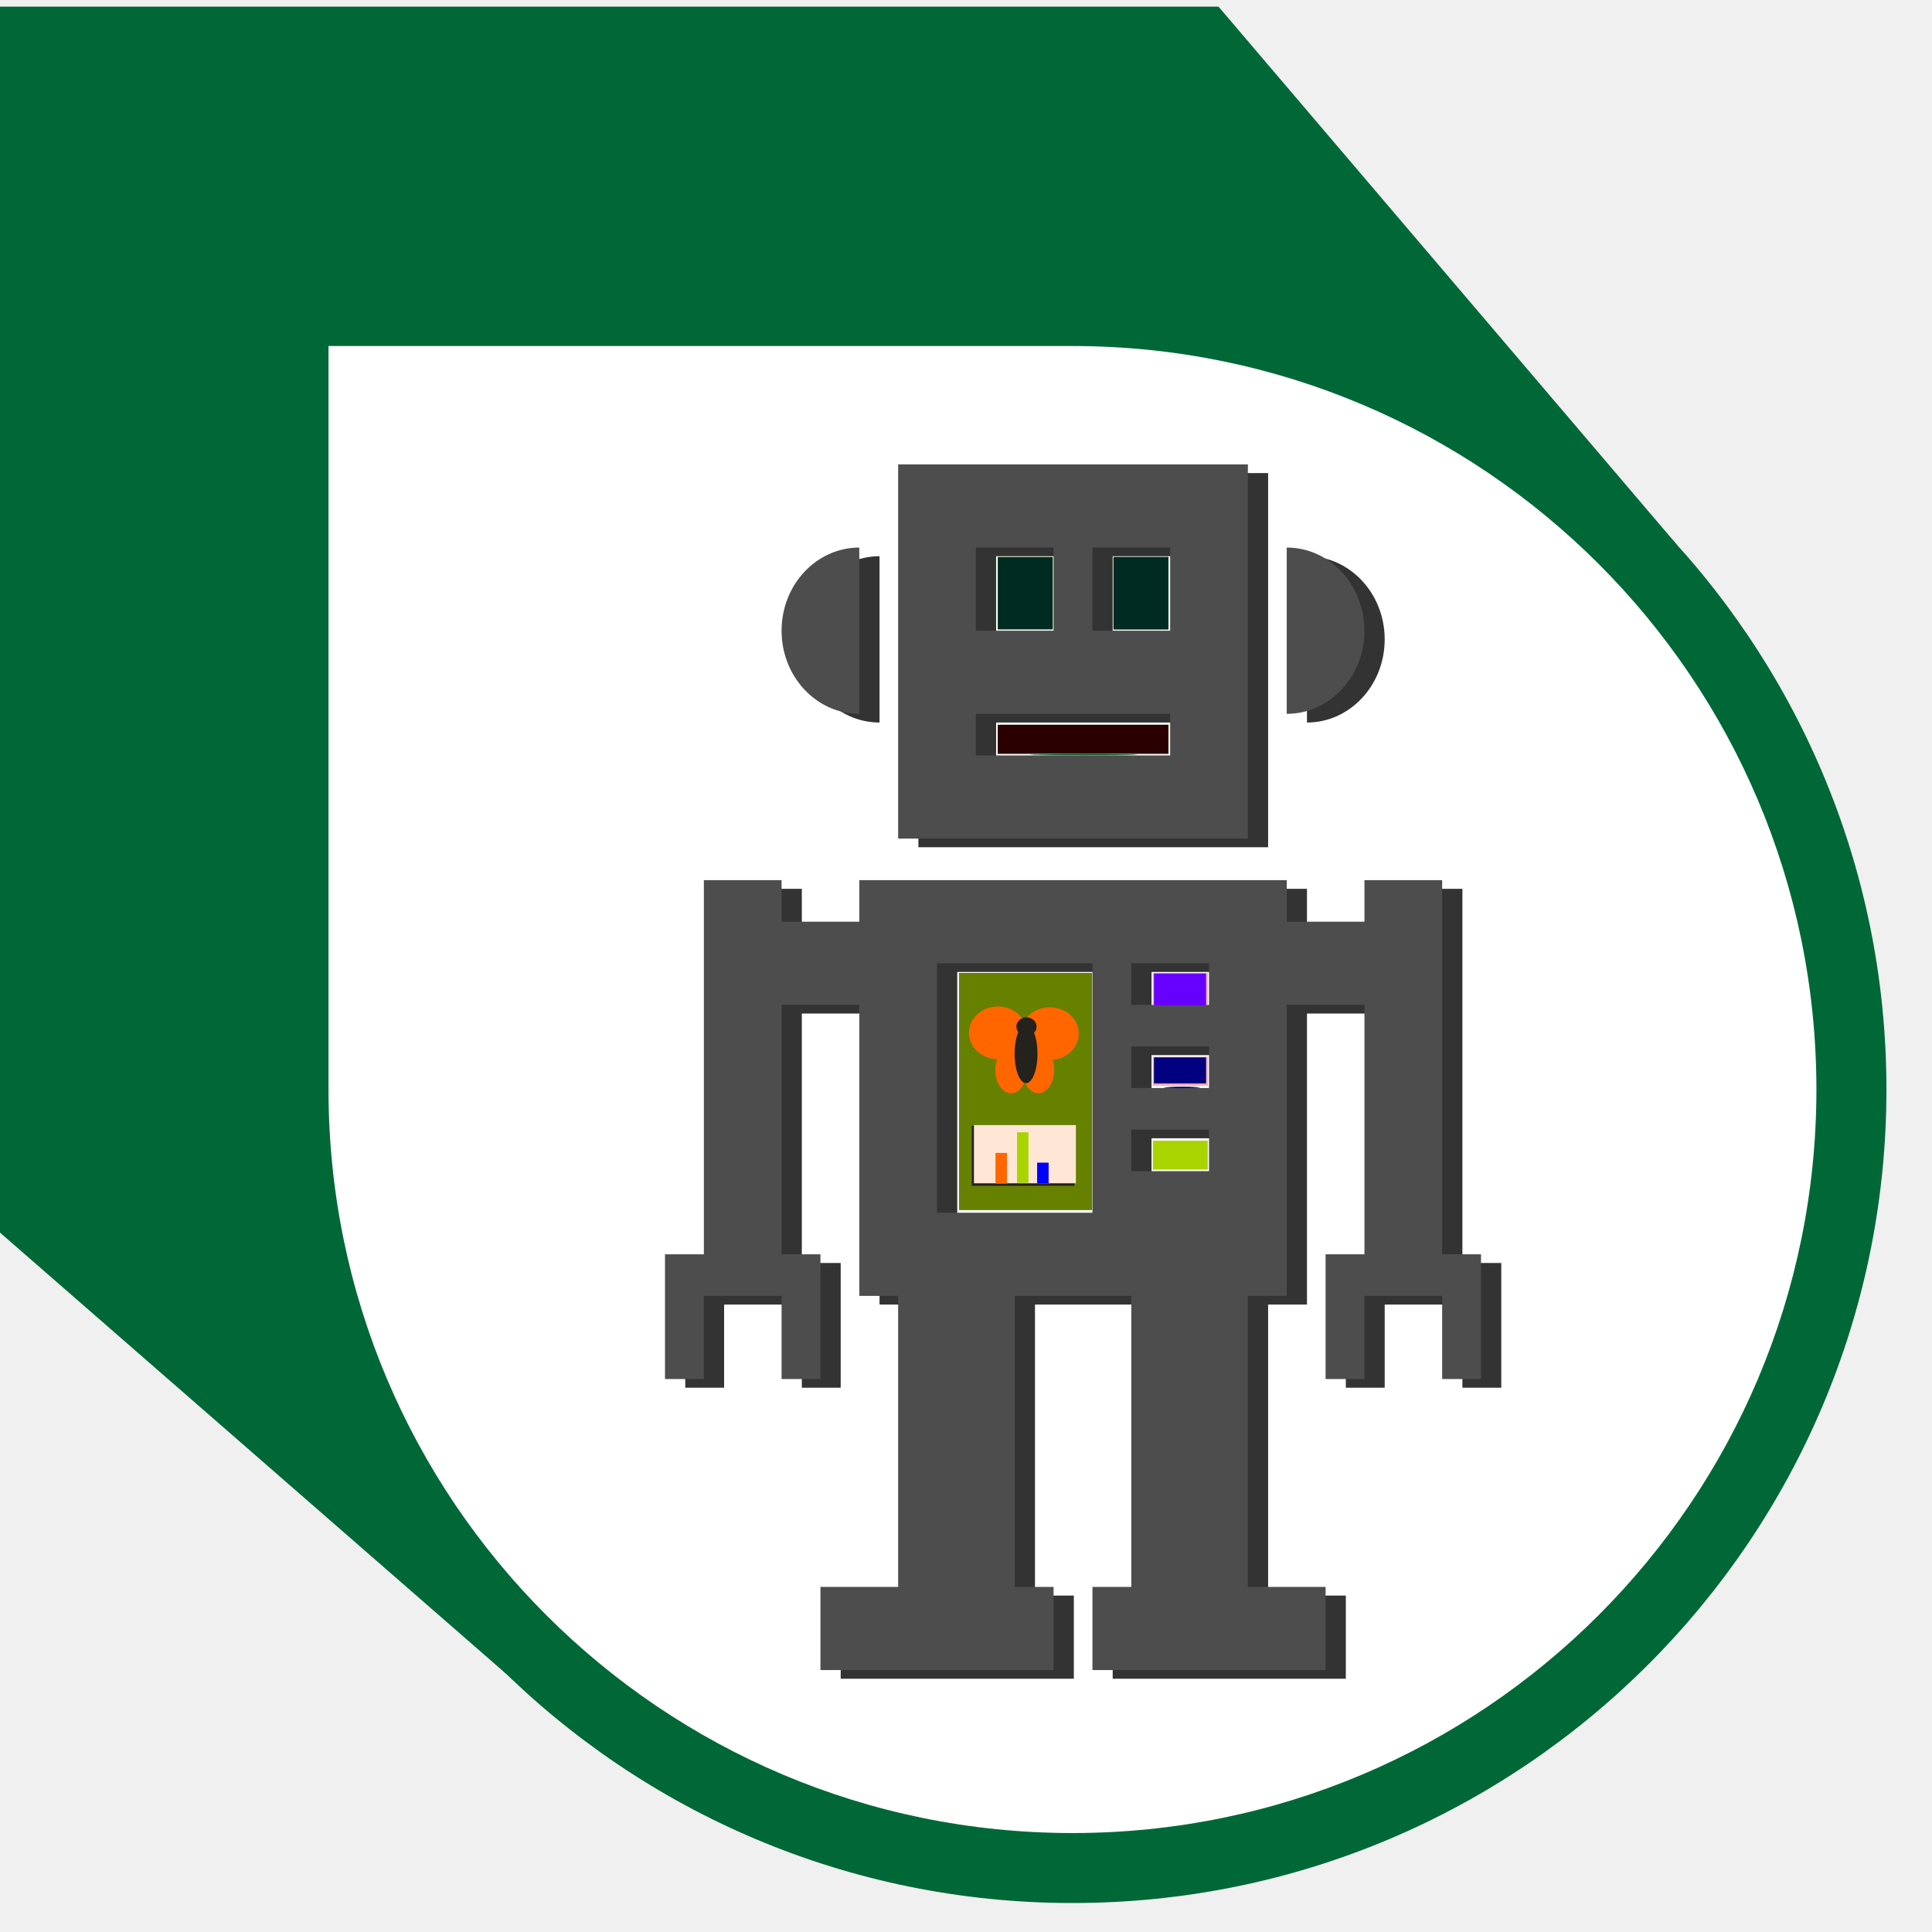
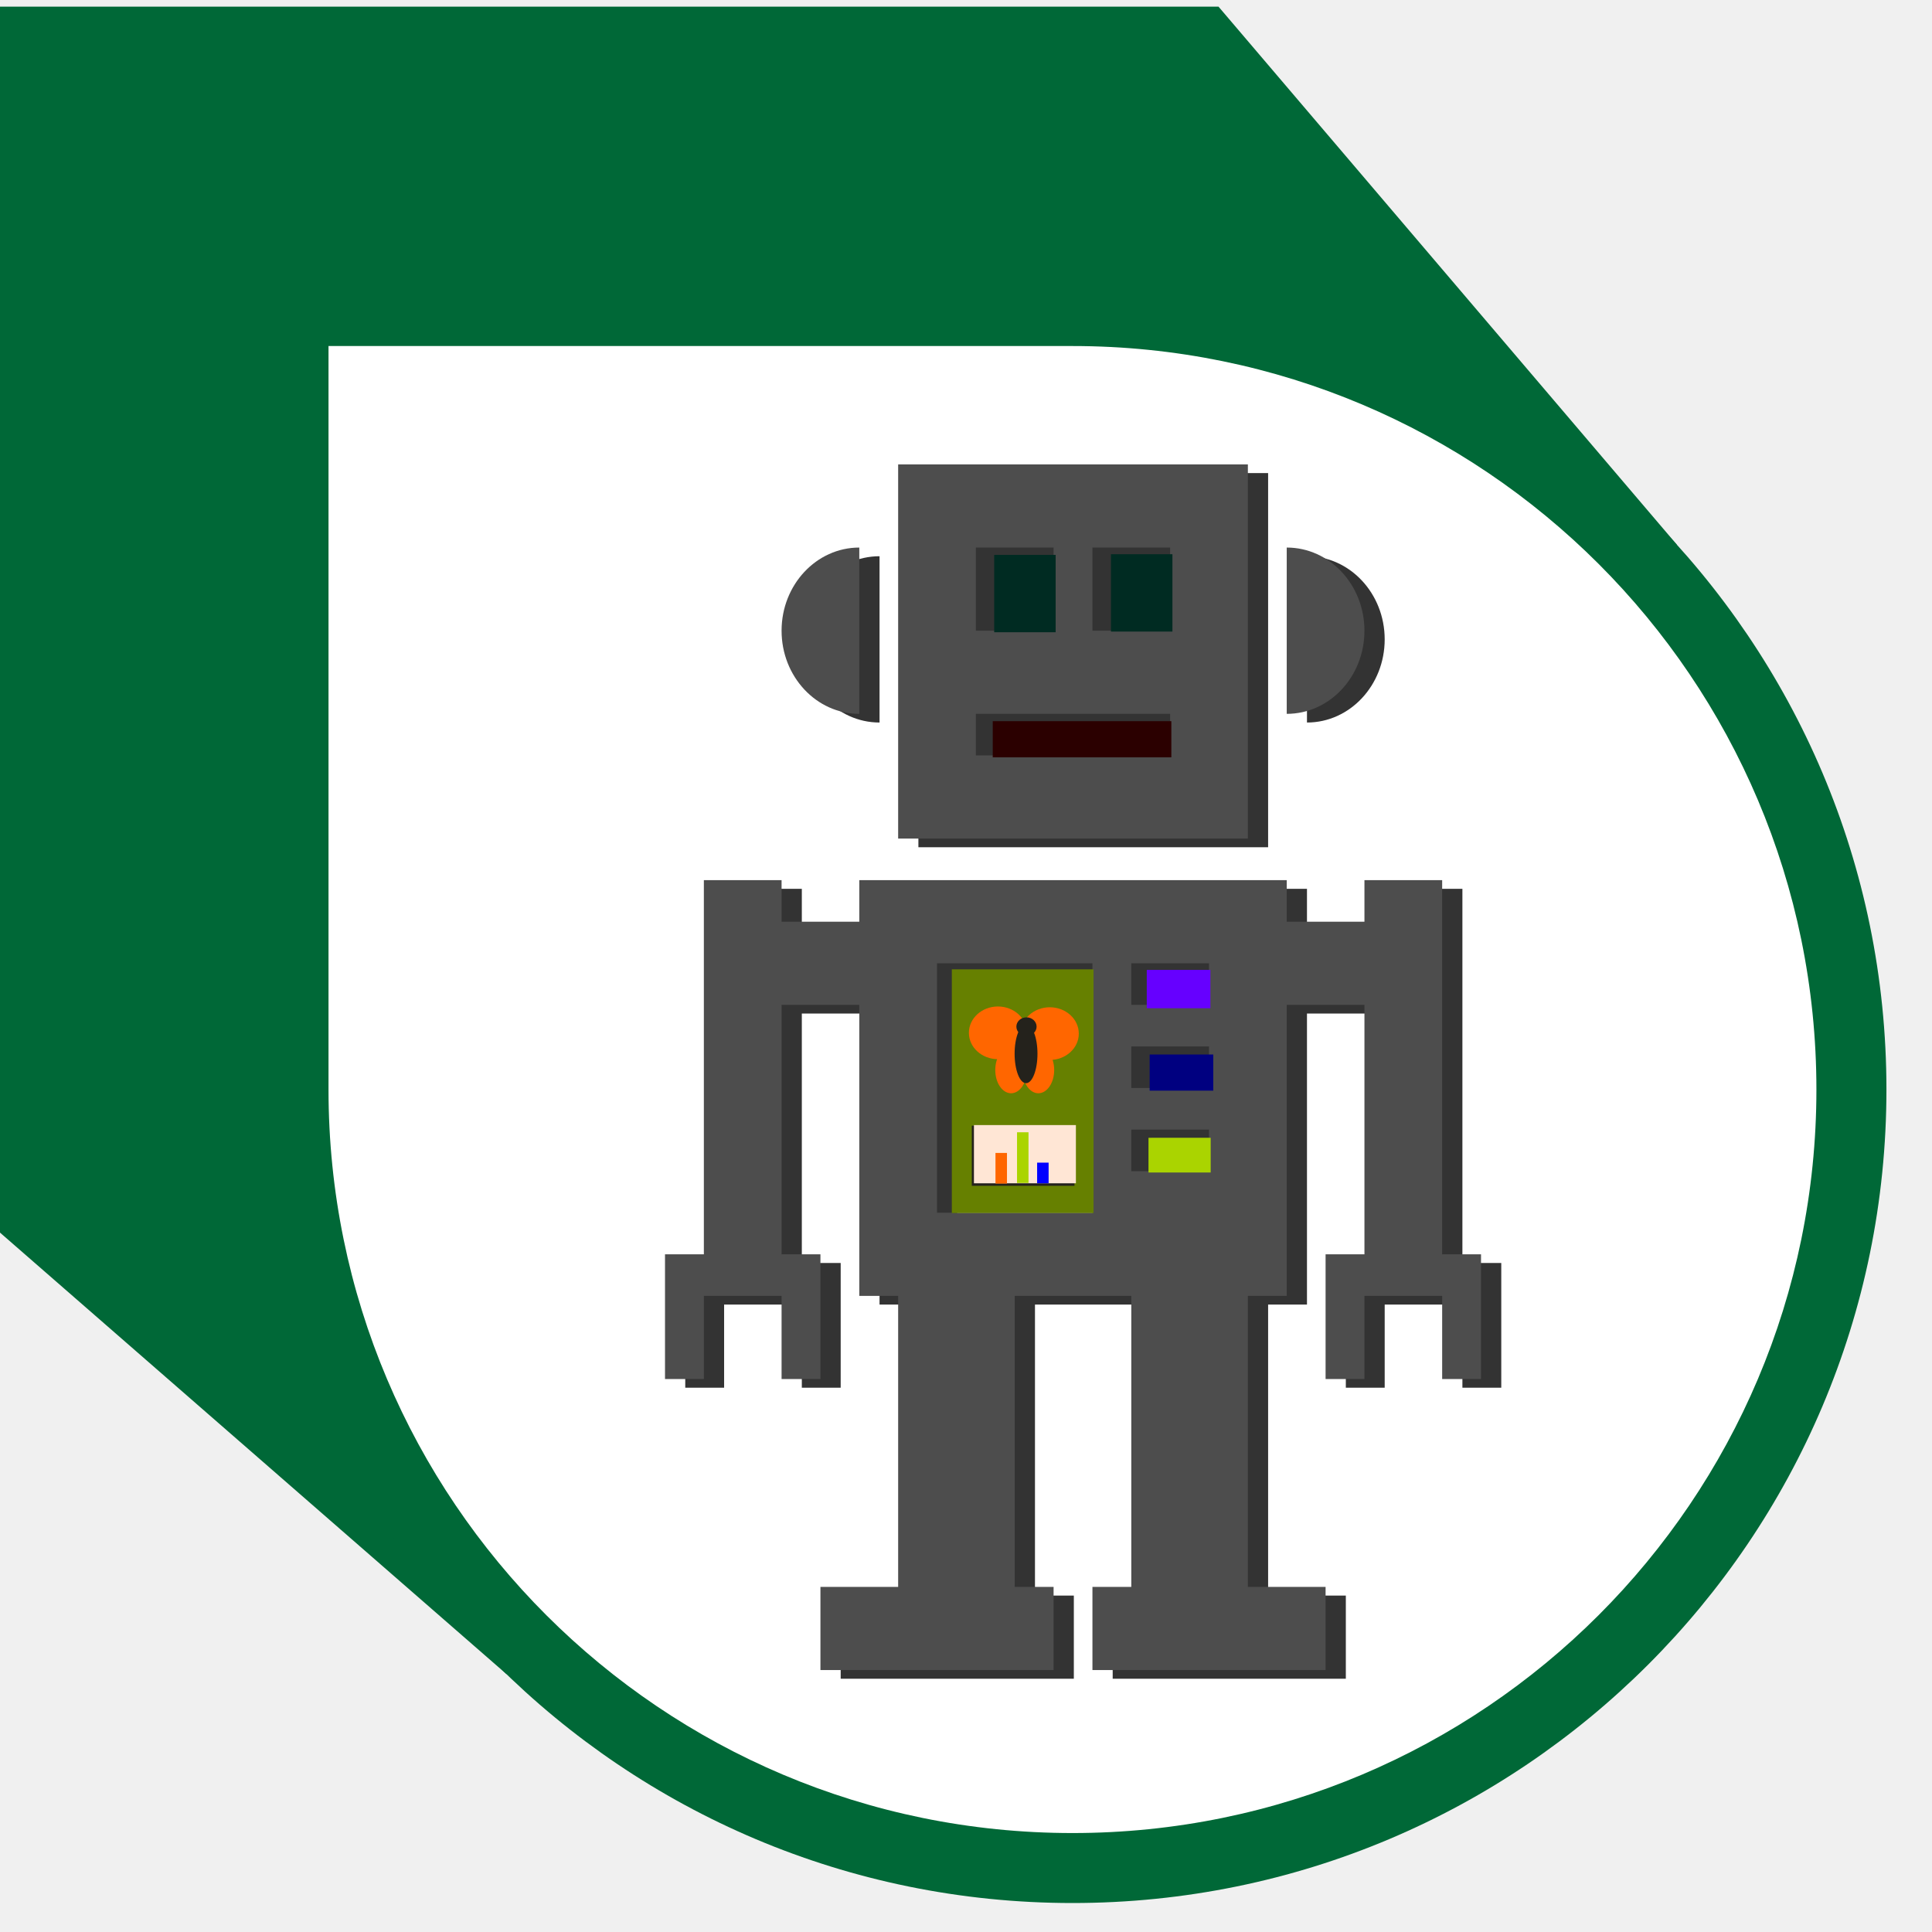
<svg xmlns="http://www.w3.org/2000/svg" width="200px" height="200px" viewBox="0 0 200 200" version="1.1" id="svg3336">
  <defs id="defs3342" />
  <g id="Page-1" stroke="none" stroke-width="1" fill="none" fill-rule="evenodd">
    <g id="science-fox">
      <g id="g3346">
        <path d="M0,0.689 L0,127.599 L52.439,173.311 L173.576,56.372 L126.141,0.689 L0,0.689 Z" id="Fill-1" fill="#006837" />
        <g id="Group-6" transform="translate(25.90805, 28.14286)">
          <path d="M0.85,84.645 C0.85,131.153 38.579,168.857 85.118,168.857 C131.646,168.857 169.375,131.153 169.375,84.645 C169.375,38.137 131.646,0.434 85.118,0.434 L0.85,0.434 L0.85,84.645 Z" id="Fill-2" fill="#006837" />
          <path d="M8.099,84.645 C8.099,127.153 42.582,161.613 85.118,161.613 C127.643,161.613 162.126,127.153 162.126,84.645 C162.126,42.138 127.643,7.678 85.118,7.678 L8.099,7.678 L8.099,84.645 Z" id="Fill-4" fill="#FFFFFF" />
        </g>
        <g id="Group-296" transform="translate(65.33333, 54.03429)" />
      </g>
    </g>
  </g>
  <g id="g3338" transform="matrix(4.022526,0,0,4.303737,70.93712,48.97306)" style="fill:#333333;fill-opacity:1">
    <path d="m 20,19 0,-9 -2,0 0,1 -2,0 0,-1 -11,0 0,1 -2,0 0,-1 -2,0 0,9 -1,0 0,3 1,0 0,-2 2,0 0,2 1,0 0,-3 -1,0 0,-6 2,0 0,7 1,0 0,7 -2,0 0,2 6,0 0,-2 -1,0 0,-7 3,0 0,7 -1,0 0,2 6,0 0,-2 -2,0 0,-7 1,0 0,-7 2,0 0,6 -1,0 0,3 1,0 0,-2 2,0 0,2 1,0 0,-3 -1,0 z m -9,-1 -4,0 0,-6 4,0 0,6 z m 1,-6 2,0 0,1 -2,0 0,-1 z m 0,2 2,0 0,1 -2,0 0,-1 z m 0,2 2,0 0,1 -2,0 0,-1 z" id="path3340" style="fill:#333333;fill-opacity:1" />
    <path d="M 5,6 C 5,5 5,3 5,2 3.896,2 3,2.896 3,4 3,5.105 3.896,6 5,6 Z" id="path3342" style="fill:#333333;fill-opacity:1" />
    <path d="m 18,4 c 0,-1.104 -0.896,-2 -2,-2 0,1 0,3 0,4 1.104,0 2,-0.895 2,-2 z" id="path3344" style="fill:#333333;fill-opacity:1" />
    <path d="M 15,0 6,0 6,9 15,9 15,0 Z M 8,2 10,2 10,4 8,4 8,2 Z m 5,5 -5,0 0,-1 5,0 0,1 z m 0,-3 -2,0 0,-2 2,0 0,2 z" id="path3346" style="fill:#333333;fill-opacity:1" />
  </g>
  <g id="g3338-7" transform="matrix(4.022526,0,0,4.303737,68.84132,48.07485)" style="fill:#4d4d4d;fill-opacity:1">
    <path d="m 20,19 0,-9 -2,0 0,1 -2,0 0,-1 -11,0 0,1 -2,0 0,-1 -2,0 0,9 -1,0 0,3 1,0 0,-2 2,0 0,2 1,0 0,-3 -1,0 0,-6 2,0 0,7 1,0 0,7 -2,0 0,2 6,0 0,-2 -1,0 0,-7 3,0 0,7 -1,0 0,2 6,0 0,-2 -2,0 0,-7 1,0 0,-7 2,0 0,6 -1,0 0,3 1,0 0,-2 2,0 0,2 1,0 0,-3 -1,0 z m -9,-1 -4,0 0,-6 4,0 0,6 z m 1,-6 2,0 0,1 -2,0 0,-1 z m 0,2 2,0 0,1 -2,0 0,-1 z m 0,2 2,0 0,1 -2,0 0,-1 z" id="path3340-0" style="fill:#4d4d4d;fill-opacity:1" />
    <path d="M 5,6 C 5,5 5,3 5,2 3.896,2 3,2.896 3,4 3,5.105 3.896,6 5,6 Z" id="path3342-8" style="fill:#4d4d4d;fill-opacity:1" />
    <path d="m 18,4 c 0,-1.104 -0.896,-2 -2,-2 0,1 0,3 0,4 1.104,0 2,-0.895 2,-2 z" id="path3344-7" style="fill:#4d4d4d;fill-opacity:1" />
    <path d="M 15,0 6,0 6,9 15,9 15,0 Z M 8,2 10,2 10,4 8,4 8,2 Z m 5,5 -5,0 0,-1 5,0 0,1 z m 0,-3 -2,0 0,-2 2,0 0,2 z" id="path3346-9" style="fill:#4d4d4d;fill-opacity:1" />
  </g>
-   <path style="fill:#668000;fill-opacity:1" d="m 99.281,112.994 0,-12.275 6.886,0 6.886,0 0,12.275 0,12.275 -6.886,0 -6.886,0 0,-12.275 z" id="path3600" />
+   <path style="fill:#668000;fill-opacity:1" d="m 98.533,112.957 0,-12.612 7.335,0 7.335,0 0,12.612 0,12.612 -7.335,0 -7.335,0 0,-12.612 z" id="path3600" />
  <path style="fill:#ffaaaa;fill-opacity:1" d="m 119.341,102.365 0,-1.647 2.844,0 2.844,0 0,1.647 0,1.647 -2.844,0 -2.844,0 0,-1.647 z" id="path3602" />
  <path style="fill:#ffaaaa;fill-opacity:1" d="m 119.341,110.898 0,-1.497 2.844,0 2.844,0 0,1.497 0,1.497 -2.844,0 -2.844,0 0,-1.497 z" id="path3604" />
-   <path style="fill:#aad400;fill-opacity:1" d="m 119.341,119.581 0,-1.497 2.844,0 2.844,0 0,1.497 0,1.497 -2.844,0 -2.844,0 0,-1.497 z" id="path3606" />
+   <path style="fill:#aad400;fill-opacity:1" d="m 118.892,119.581 0,-1.796 3.219,0 3.219,0 0,1.796 0,1.796 -3.219,0 -3.219,0 0,-1.796 z" id="path3606" />
  <path style="fill:#aad400;fill-opacity:1" d="m 103.293,61.407 0,-3.743 2.844,0 2.844,0 0,3.743 0,3.743 -2.844,0 -2.844,0 0,-3.743 z" id="path3608" />
-   <path style="fill:#002b22;fill-opacity:1" d="m 115.269,61.407 0,-3.743 2.844,0 2.844,0 0,3.743 0,3.743 -2.844,0 -2.844,0 0,-3.743 z" id="path3610" />
  <path style="fill:#005522;fill-opacity:1" d="m 103.293,76.527 0,-1.497 8.832,0 8.832,0 0,1.497 0,1.497 -8.832,0 -8.832,0 0,-1.497 z" id="path3612" />
-   <path style="fill:#002b22;fill-opacity:1" d="m 115.269,61.407 0,-3.743 2.844,0 2.844,0 0,3.743 0,3.743 -2.844,0 -2.844,0 0,-3.743 z" id="path3614" />
-   <path style="fill:#002b22;fill-opacity:1" d="m 103.293,61.407 0,-3.743 2.844,0 2.844,0 0,3.743 0,3.743 -2.844,0 -2.844,0 0,-3.743 z" id="path3616" />
+   <path style="fill:#002b22;fill-opacity:1" d="m 102.919,61.445 0,-4.004 3.181,0 3.181,0 0,4.004 0,4.004 -3.181,0 -3.181,0 0,-4.004 z" id="path3616" />
  <path style="fill:#005522;fill-opacity:1" d="m 107.728,78.099 c 2.521,-0.05 6.563,-0.05 8.982,2.44e-4 2.419,0.05 0.356,0.091 -4.584,0.091 -4.94,-1.34e-4 -6.919,-0.041 -4.398,-0.091 z" id="path3618" />
-   <path style="fill:#2b0000;fill-opacity:1" d="m 103.293,76.527 0,-1.497 8.832,0 8.832,0 0,1.497 0,1.497 -8.832,0 -8.832,0 0,-1.497 z" id="path3620" />
-   <path style="fill:#6600ff;fill-opacity:1" d="m 119.461,102.425 0,-1.647 2.695,0 2.695,0 0,1.647 0,1.647 -2.695,0 -2.695,0 0,-1.647 z" id="path3622" />
+   <path style="fill:#2b0000;fill-opacity:1" d="m 102.769,76.527 0,-1.871 9.244,0 9.244,0 0,1.871 0,1.871 -9.244,0 -9.244,0 0,-1.871 z" id="path3620" />
+   <path style="fill:#6600ff;fill-opacity:1" d="m 118.713,102.388 0,-1.984 3.293,0 3.293,0 0,1.984 0,1.984 -3.293,0 -3.293,0 0,-1.984 z" id="path3622" />
  <path style="fill:#000080;fill-opacity:1" d="m 120.893,112.533 c 0.87,-0.061 2.217,-0.06 2.994,0.001 0.777,0.061 0.065,0.111 -1.582,0.11 -1.647,-7.8e-4 -2.282,-0.051 -1.412,-0.112 z" id="path3624" />
-   <path style="fill:#000080;fill-opacity:1" d="m 119.461,110.808 0,-1.347 2.695,0 2.695,0 0,1.347 0,1.347 -2.695,0 -2.695,0 0,-1.347 z" id="path3626" />
+   <path style="fill:#000080;fill-opacity:1" d="m 119.012,111.033 0,-1.871 3.293,0 3.293,0 0,1.871 0,1.871 -3.293,0 -3.293,0 0,-1.871 z" id="path3626" />
  <g id="g3728" transform="matrix(0.304,0,0,0.2678571,133.521,91.84132)">
    <ellipse ry="10.18" rx="9.88" cy="56.287" cx="-99.401" id="path3628" style="fill:#ff6600;fill-opacity:1" />
    <ellipse ry="10.18" rx="9.88" cy="56.587" cx="-81.737" id="path3628-6" style="fill:#ff6600;fill-opacity:1" />
    <ellipse ry="8.982" rx="5.389" cy="70.659" cx="-94.91" id="path3645" style="fill:#ff6600;fill-opacity:1" />
    <ellipse ry="8.982" rx="5.389" cy="70.659" cx="-85.629" id="path3645-6" style="fill:#ff6600;fill-opacity:1" />
    <ellipse ry="11.377" rx="3.892" cy="64.371" cx="-89.82" id="path3664" style="fill:#24221c;fill-opacity:1" />
    <ellipse ry="3.593" rx="3.443" cy="53.892" cx="-89.671" id="path3668" style="fill:#24221c;fill-opacity:1" />
  </g>
  <g id="g3721" transform="matrix(0.2482759,0,0,0.2164948,123.345,95.46577)">
    <rect y="97.305" x="-91.617" height="28.743" width="42.814" id="rect3694" style="fill:#24221c;fill-opacity:1" />
    <rect y="97.006" x="-90.719" height="27.844" width="42.515" id="rect3696" style="fill:#ffe6d5;fill-opacity:1" />
    <rect y="114.97" x="-64.371" height="9.88" width="4.79" id="rect3698" style="fill:#0000ff;fill-opacity:1" />
    <rect y="100.449" x="-72.754" height="24.251" width="4.79" id="rect3698-1" style="fill:#aad400;fill-opacity:1" />
    <rect y="110.329" x="-81.737" height="14.671" width="4.79" id="rect3698-9" style="fill:#ff6600;fill-opacity:1" />
  </g>
+   <path style="fill:#002b22;fill-opacity:1" d="m 115.007,61.377 0,-4.004 3.181,0 3.181,0 0,4.004 0,4.004 -3.181,0 -3.181,0 0,-4.004 z" id="path3616-3" />
</svg>
